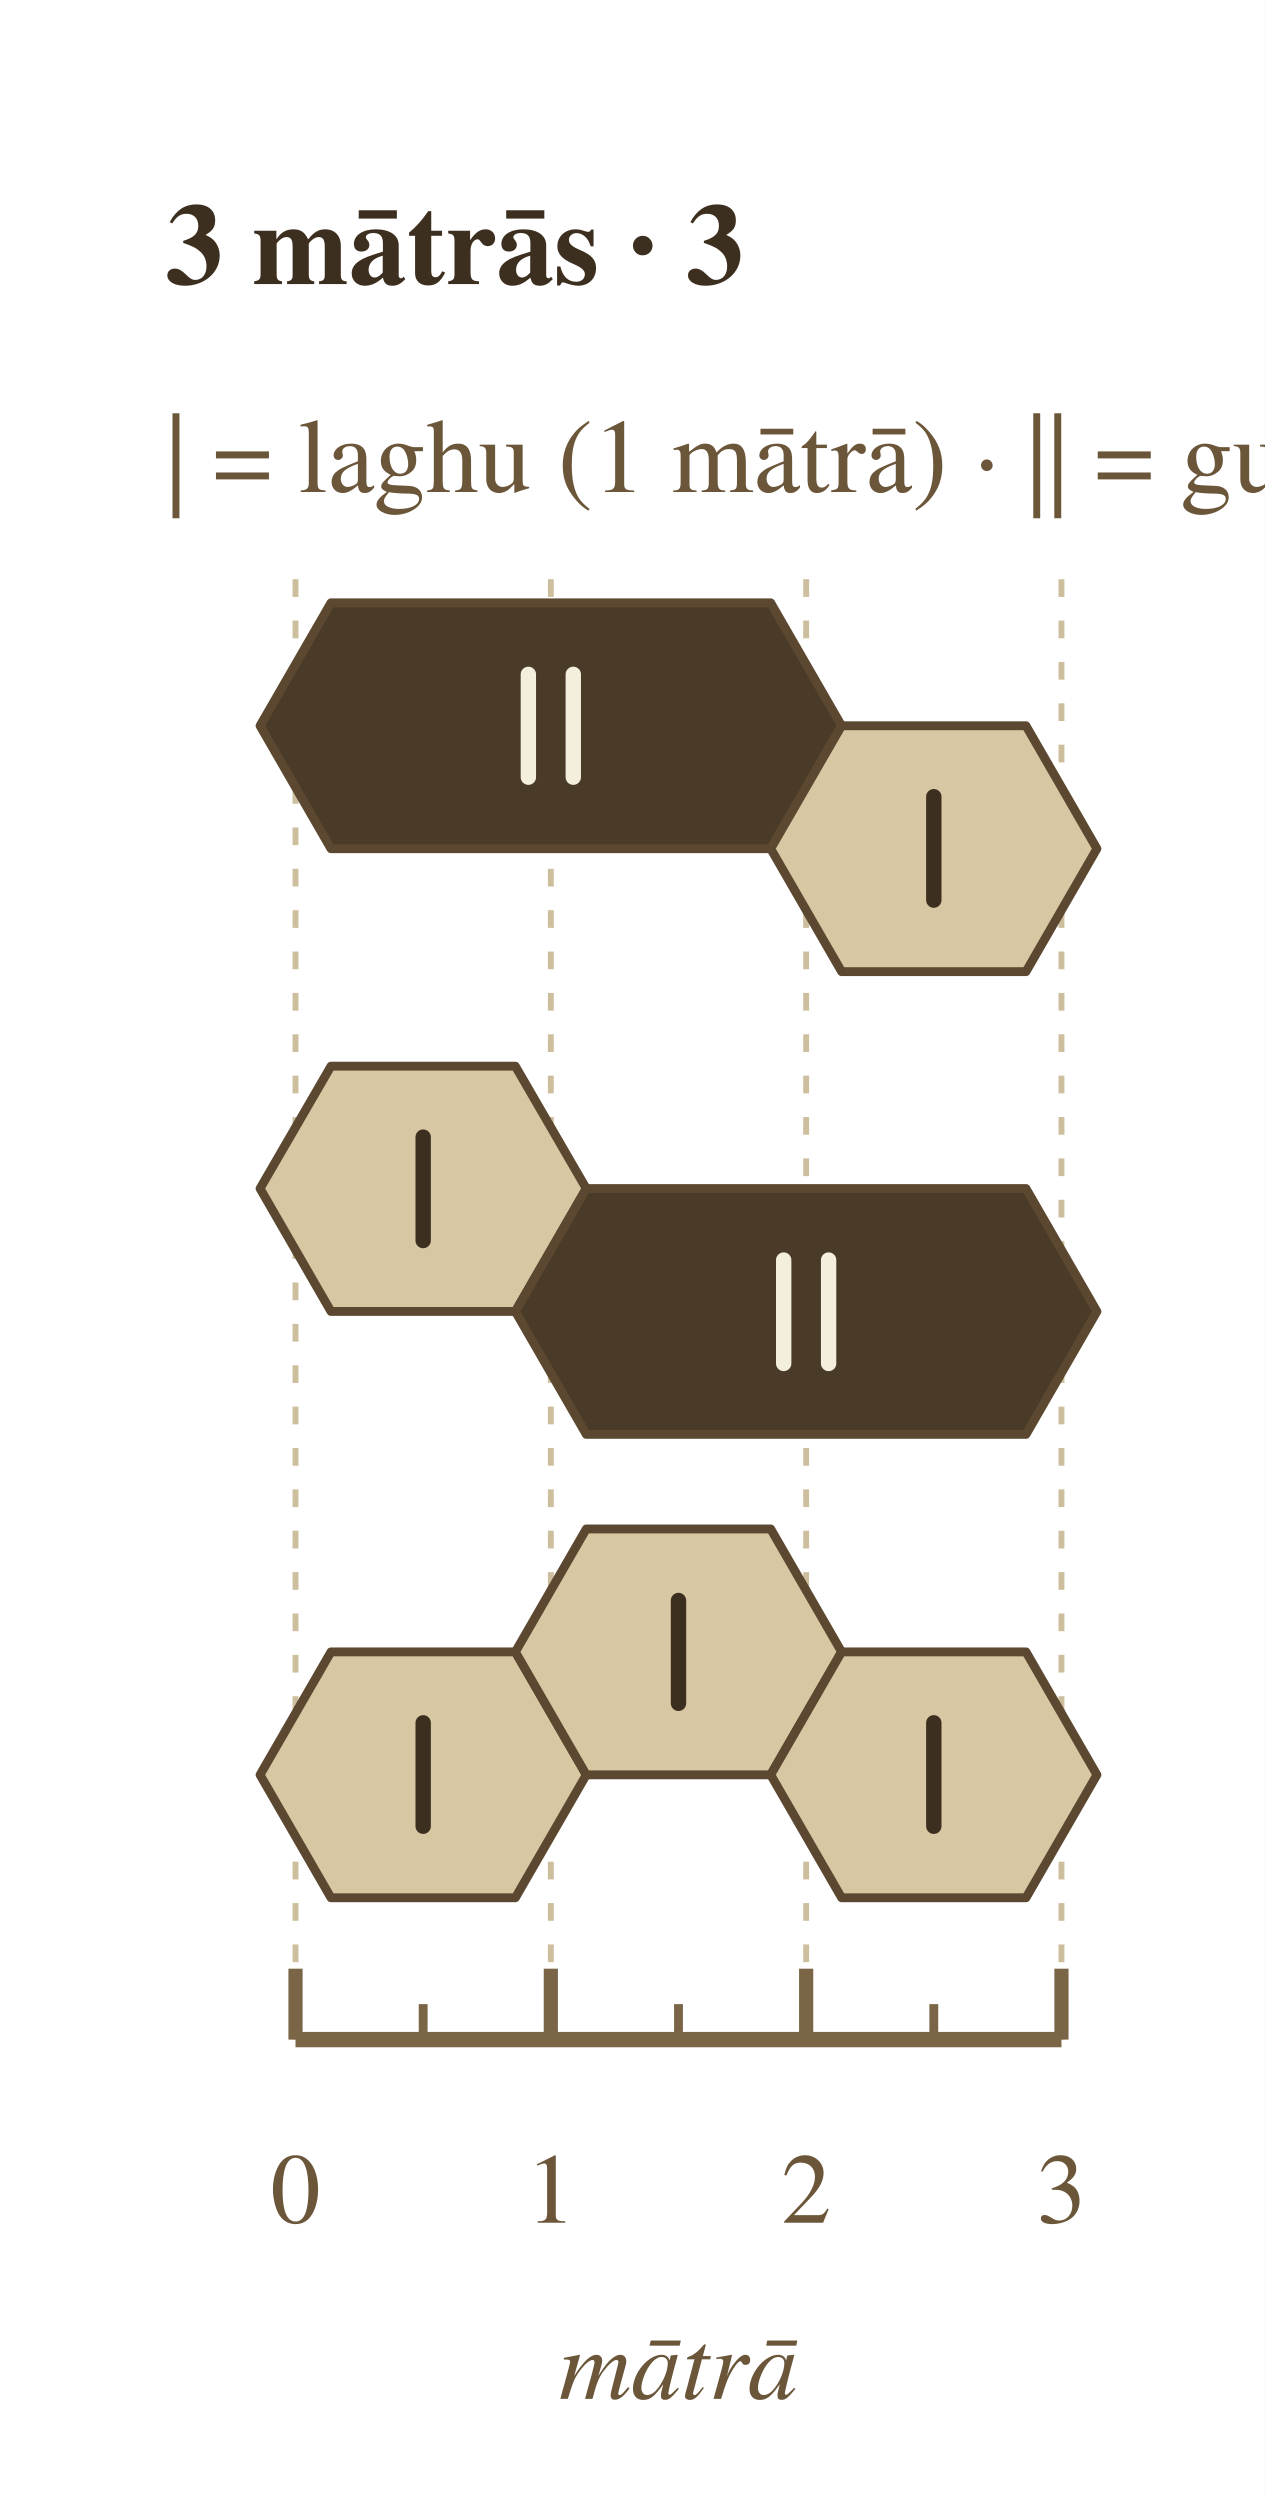
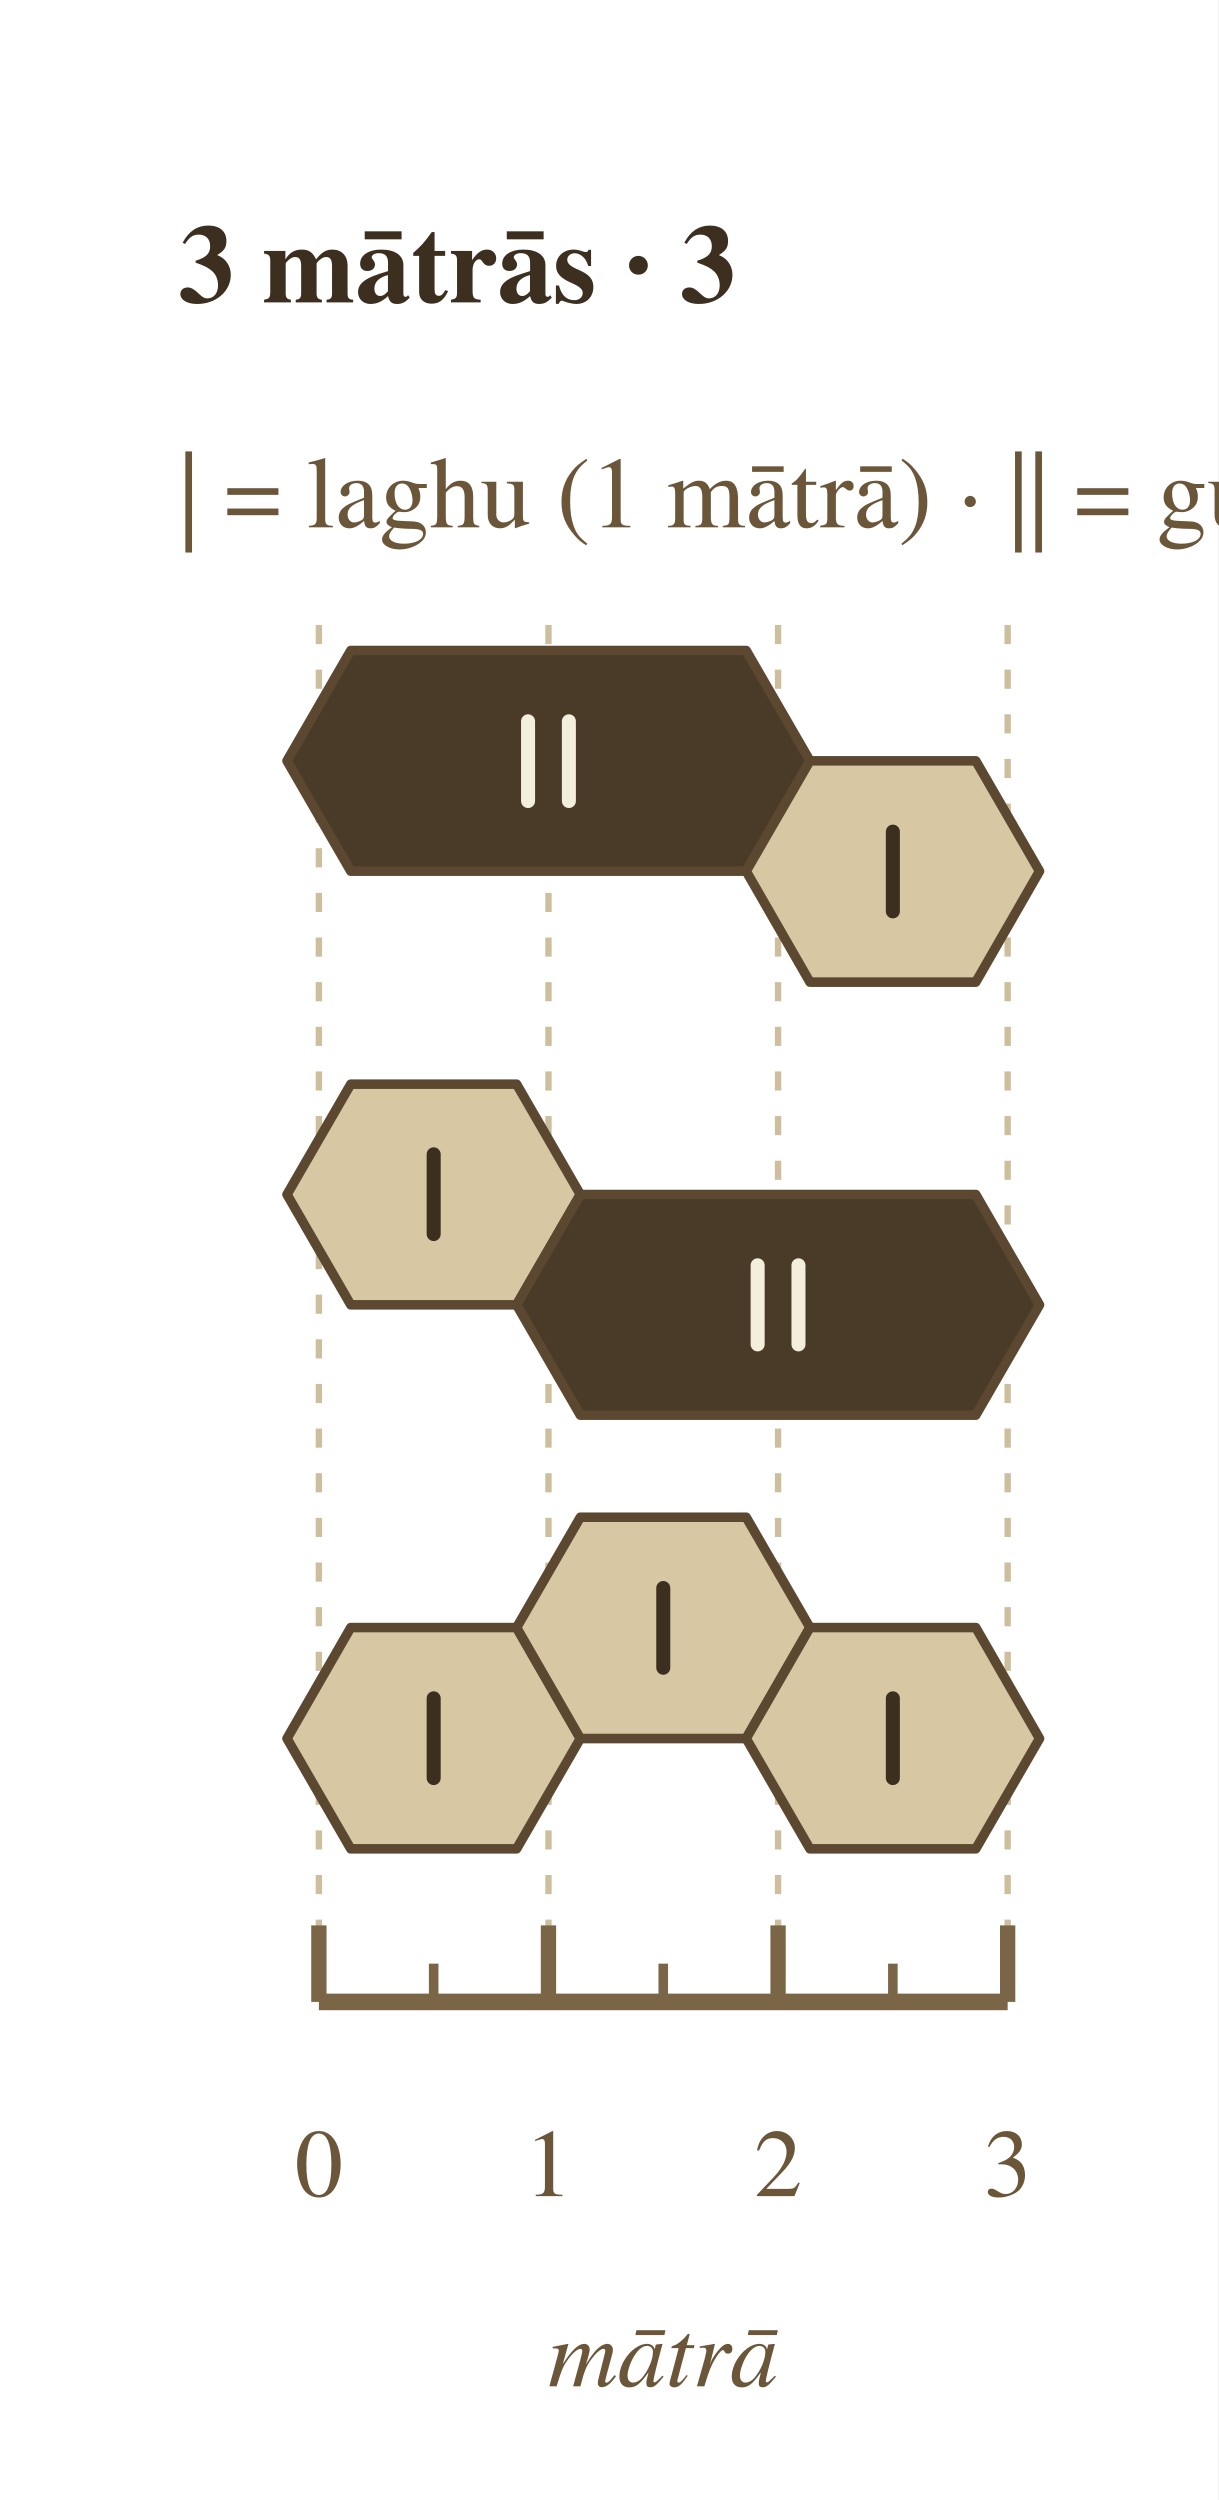
- <svg xmlns="http://www.w3.org/2000/svg" width="214" height="423" viewBox="0 0 214 423">
+ <svg xmlns="http://www.w3.org/2000/svg" width="191" height="392" viewBox="0 0 191 392">
  <rect width="100%" height="100%" fill="#ffffff" />
-   <text x="28.0" y="42.0" font-family="Charter, Georgia, Times, serif" font-size="19.6" font-weight="700" font-style="normal" text-anchor="start" dominant-baseline="middle" fill="#3d2f1f">3 mātrās · 3</text>
-   <text x="28.0" y="78.0" font-family="Charter, Georgia, Times, serif" font-size="17.8" font-weight="400" font-style="normal" text-anchor="start" dominant-baseline="middle" fill="#6b563a">| = laghu (1 mātrā)    ·    || = guru (2)</text>
-   <line x1="50.0" y1="98.0" x2="50.0" y2="345.1" stroke="#cdbf9e" stroke-width="1" stroke-dasharray="3,4" />
-   <line x1="93.2" y1="98.0" x2="93.2" y2="345.1" stroke="#cdbf9e" stroke-width="1" stroke-dasharray="3,4" />
-   <line x1="136.4" y1="98.0" x2="136.4" y2="345.1" stroke="#cdbf9e" stroke-width="1" stroke-dasharray="3,4" />
-   <line x1="179.6" y1="98.0" x2="179.6" y2="345.1" stroke="#cdbf9e" stroke-width="1" stroke-dasharray="3,4" />
-   <polygon points="56.0,102.0 130.4,102.0 142.4,122.8 130.4,143.6 56.0,143.6 44.0,122.8" fill="#4a3a28" stroke="#5c4830" stroke-width="1.5" stroke-linejoin="round" />
-   <polygon points="142.4,122.8 173.6,122.8 185.6,143.6 173.6,164.4 142.4,164.4 130.4,143.6" fill="#d8c7a3" stroke="#5c4830" stroke-width="1.5" stroke-linejoin="round" />
-   <line x1="89.4" y1="114.1" x2="89.4" y2="131.5" stroke="#f4eedd" stroke-width="2.6" stroke-linecap="round" />
-   <line x1="97.0" y1="114.1" x2="97.0" y2="131.5" stroke="#f4eedd" stroke-width="2.6" stroke-linecap="round" />
-   <line x1="158.0" y1="134.8" x2="158.0" y2="152.3" stroke="#3d2f1f" stroke-width="2.6" stroke-linecap="round" />
-   <polygon points="56.0,180.4 87.2,180.4 99.2,201.1 87.2,221.9 56.0,221.9 44.0,201.1" fill="#d8c7a3" stroke="#5c4830" stroke-width="1.5" stroke-linejoin="round" />
-   <polygon points="99.2,201.1 173.6,201.1 185.6,221.9 173.6,242.7 99.2,242.7 87.2,221.9" fill="#4a3a28" stroke="#5c4830" stroke-width="1.5" stroke-linejoin="round" />
-   <line x1="71.6" y1="192.4" x2="71.6" y2="209.9" stroke="#3d2f1f" stroke-width="2.6" stroke-linecap="round" />
-   <line x1="132.6" y1="213.2" x2="132.6" y2="230.7" stroke="#f4eedd" stroke-width="2.6" stroke-linecap="round" />
-   <line x1="140.2" y1="213.2" x2="140.2" y2="230.7" stroke="#f4eedd" stroke-width="2.6" stroke-linecap="round" />
-   <polygon points="56.0,279.5 87.2,279.5 99.2,300.3 87.2,321.1 56.0,321.1 44.0,300.3" fill="#d8c7a3" stroke="#5c4830" stroke-width="1.5" stroke-linejoin="round" />
-   <polygon points="99.2,258.7 130.4,258.7 142.4,279.5 130.4,300.3 99.2,300.3 87.2,279.5" fill="#d8c7a3" stroke="#5c4830" stroke-width="1.5" stroke-linejoin="round" />
-   <polygon points="142.4,279.5 173.6,279.5 185.6,300.3 173.6,321.1 142.4,321.1 130.4,300.3" fill="#d8c7a3" stroke="#5c4830" stroke-width="1.5" stroke-linejoin="round" />
-   <line x1="71.6" y1="291.5" x2="71.6" y2="309.0" stroke="#3d2f1f" stroke-width="2.6" stroke-linecap="round" />
-   <line x1="114.8" y1="270.8" x2="114.8" y2="288.2" stroke="#3d2f1f" stroke-width="2.6" stroke-linecap="round" />
-   <line x1="158.0" y1="291.5" x2="158.0" y2="309.0" stroke="#3d2f1f" stroke-width="2.6" stroke-linecap="round" />
-   <line x1="50.0" y1="345.1" x2="179.6" y2="345.1" stroke="#7a6647" stroke-width="2.6" />
-   <line x1="50.0" y1="345.1" x2="50.0" y2="333.1" stroke="#7a6647" stroke-width="2.4" />
-   <text x="50.0" y="371.1" font-family="Charter, Georgia, Times, serif" font-size="16.9" font-weight="400" font-style="normal" text-anchor="middle" dominant-baseline="middle" fill="#6b563a">0</text>
-   <line x1="71.6" y1="345.1" x2="71.6" y2="339.1" stroke="#7a6647" stroke-width="1.5" />
-   <line x1="93.2" y1="345.1" x2="93.2" y2="333.1" stroke="#7a6647" stroke-width="2.4" />
-   <text x="93.2" y="371.1" font-family="Charter, Georgia, Times, serif" font-size="16.9" font-weight="400" font-style="normal" text-anchor="middle" dominant-baseline="middle" fill="#6b563a">1</text>
-   <line x1="114.8" y1="345.1" x2="114.8" y2="339.1" stroke="#7a6647" stroke-width="1.5" />
-   <line x1="136.4" y1="345.1" x2="136.4" y2="333.1" stroke="#7a6647" stroke-width="2.4" />
-   <text x="136.4" y="371.1" font-family="Charter, Georgia, Times, serif" font-size="16.9" font-weight="400" font-style="normal" text-anchor="middle" dominant-baseline="middle" fill="#6b563a">2</text>
-   <line x1="158.0" y1="345.1" x2="158.0" y2="339.1" stroke="#7a6647" stroke-width="1.5" />
-   <line x1="179.6" y1="345.1" x2="179.6" y2="333.1" stroke="#7a6647" stroke-width="2.4" />
-   <text x="179.6" y="371.1" font-family="Charter, Georgia, Times, serif" font-size="16.9" font-weight="400" font-style="normal" text-anchor="middle" dominant-baseline="middle" fill="#6b563a">3</text>
-   <text x="114.8" y="401.1" font-family="Charter, Georgia, Times, serif" font-size="16.9" font-weight="400" font-style="italic" text-anchor="middle" dominant-baseline="middle" fill="#6b563a">mātrā</text>
+   <text x="28.0" y="42.0" font-family="Charter, Georgia, Times, serif" font-size="17.5" font-weight="700" font-style="normal" text-anchor="start" dominant-baseline="middle" fill="#3d2f1f">3 mātrās · 3</text>
+   <text x="28.0" y="78.0" font-family="Charter, Georgia, Times, serif" font-size="15.9" font-weight="400" font-style="normal" text-anchor="start" dominant-baseline="middle" fill="#6b563a">| = laghu (1 mātrā)    ·    || = guru (2)</text>
+   <line x1="50.0" y1="98.0" x2="50.0" y2="313.9" stroke="#cdbf9e" stroke-width="1" stroke-dasharray="3,4" />
+   <line x1="86.0" y1="98.0" x2="86.0" y2="313.9" stroke="#cdbf9e" stroke-width="1" stroke-dasharray="3,4" />
+   <line x1="122.0" y1="98.0" x2="122.0" y2="313.9" stroke="#cdbf9e" stroke-width="1" stroke-dasharray="3,4" />
+   <line x1="158.0" y1="98.0" x2="158.0" y2="313.9" stroke="#cdbf9e" stroke-width="1" stroke-dasharray="3,4" />
+   <polygon points="55.0,102.0 117.0,102.0 127.0,119.3 117.0,136.6 55.0,136.6 45.0,119.3" fill="#4a3a28" stroke="#5c4830" stroke-width="1.5" stroke-linejoin="round" />
+   <polygon points="127.0,119.3 153.0,119.3 163.0,136.6 153.0,154.0 127.0,154.0 117.0,136.6" fill="#d8c7a3" stroke="#5c4830" stroke-width="1.5" stroke-linejoin="round" />
+   <line x1="82.8" y1="113.1" x2="82.8" y2="125.6" stroke="#f4eedd" stroke-width="2.2" stroke-linecap="round" />
+   <line x1="89.2" y1="113.1" x2="89.2" y2="125.6" stroke="#f4eedd" stroke-width="2.2" stroke-linecap="round" />
+   <line x1="140.0" y1="130.4" x2="140.0" y2="142.9" stroke="#3d2f1f" stroke-width="2.2" stroke-linecap="round" />
+   <polygon points="55.0,170.0 81.0,170.0 91.0,187.3 81.0,204.6 55.0,204.6 45.0,187.3" fill="#d8c7a3" stroke="#5c4830" stroke-width="1.5" stroke-linejoin="round" />
+   <polygon points="91.0,187.3 153.0,187.3 163.0,204.6 153.0,221.9 91.0,221.9 81.0,204.6" fill="#4a3a28" stroke="#5c4830" stroke-width="1.5" stroke-linejoin="round" />
+   <line x1="68.0" y1="181.0" x2="68.0" y2="193.5" stroke="#3d2f1f" stroke-width="2.2" stroke-linecap="round" />
+   <line x1="118.8" y1="198.4" x2="118.8" y2="210.8" stroke="#f4eedd" stroke-width="2.2" stroke-linecap="round" />
+   <line x1="125.2" y1="198.4" x2="125.2" y2="210.8" stroke="#f4eedd" stroke-width="2.2" stroke-linecap="round" />
+   <polygon points="55.0,255.2 81.0,255.2 91.0,272.6 81.0,289.9 55.0,289.9 45.0,272.6" fill="#d8c7a3" stroke="#5c4830" stroke-width="1.5" stroke-linejoin="round" />
+   <polygon points="91.0,237.9 117.0,237.9 127.0,255.2 117.0,272.6 91.0,272.6 81.0,255.2" fill="#d8c7a3" stroke="#5c4830" stroke-width="1.5" stroke-linejoin="round" />
+   <polygon points="127.0,255.2 153.0,255.2 163.0,272.6 153.0,289.9 127.0,289.9 117.0,272.6" fill="#d8c7a3" stroke="#5c4830" stroke-width="1.5" stroke-linejoin="round" />
+   <line x1="68.0" y1="266.3" x2="68.0" y2="278.8" stroke="#3d2f1f" stroke-width="2.2" stroke-linecap="round" />
+   <line x1="104.0" y1="249.0" x2="104.0" y2="261.5" stroke="#3d2f1f" stroke-width="2.2" stroke-linecap="round" />
+   <line x1="140.0" y1="266.3" x2="140.0" y2="278.8" stroke="#3d2f1f" stroke-width="2.2" stroke-linecap="round" />
+   <line x1="50.0" y1="313.9" x2="158.0" y2="313.9" stroke="#7a6647" stroke-width="2.6" />
+   <line x1="50.0" y1="313.9" x2="50.0" y2="301.9" stroke="#7a6647" stroke-width="2.4" />
+   <text x="50.0" y="339.9" font-family="Charter, Georgia, Times, serif" font-size="15.1" font-weight="400" font-style="normal" text-anchor="middle" dominant-baseline="middle" fill="#6b563a">0</text>
+   <line x1="68.0" y1="313.9" x2="68.0" y2="307.9" stroke="#7a6647" stroke-width="1.5" />
+   <line x1="86.0" y1="313.9" x2="86.0" y2="301.9" stroke="#7a6647" stroke-width="2.4" />
+   <text x="86.0" y="339.9" font-family="Charter, Georgia, Times, serif" font-size="15.1" font-weight="400" font-style="normal" text-anchor="middle" dominant-baseline="middle" fill="#6b563a">1</text>
+   <line x1="104.0" y1="313.9" x2="104.0" y2="307.9" stroke="#7a6647" stroke-width="1.5" />
+   <line x1="122.0" y1="313.9" x2="122.0" y2="301.9" stroke="#7a6647" stroke-width="2.4" />
+   <text x="122.0" y="339.9" font-family="Charter, Georgia, Times, serif" font-size="15.1" font-weight="400" font-style="normal" text-anchor="middle" dominant-baseline="middle" fill="#6b563a">2</text>
+   <line x1="140.0" y1="313.9" x2="140.0" y2="307.9" stroke="#7a6647" stroke-width="1.5" />
+   <line x1="158.0" y1="313.9" x2="158.0" y2="301.9" stroke="#7a6647" stroke-width="2.4" />
+   <text x="158.0" y="339.9" font-family="Charter, Georgia, Times, serif" font-size="15.1" font-weight="400" font-style="normal" text-anchor="middle" dominant-baseline="middle" fill="#6b563a">3</text>
+   <text x="104.0" y="369.9" font-family="Charter, Georgia, Times, serif" font-size="15.1" font-weight="400" font-style="italic" text-anchor="middle" dominant-baseline="middle" fill="#6b563a">mātrā</text>
</svg>
